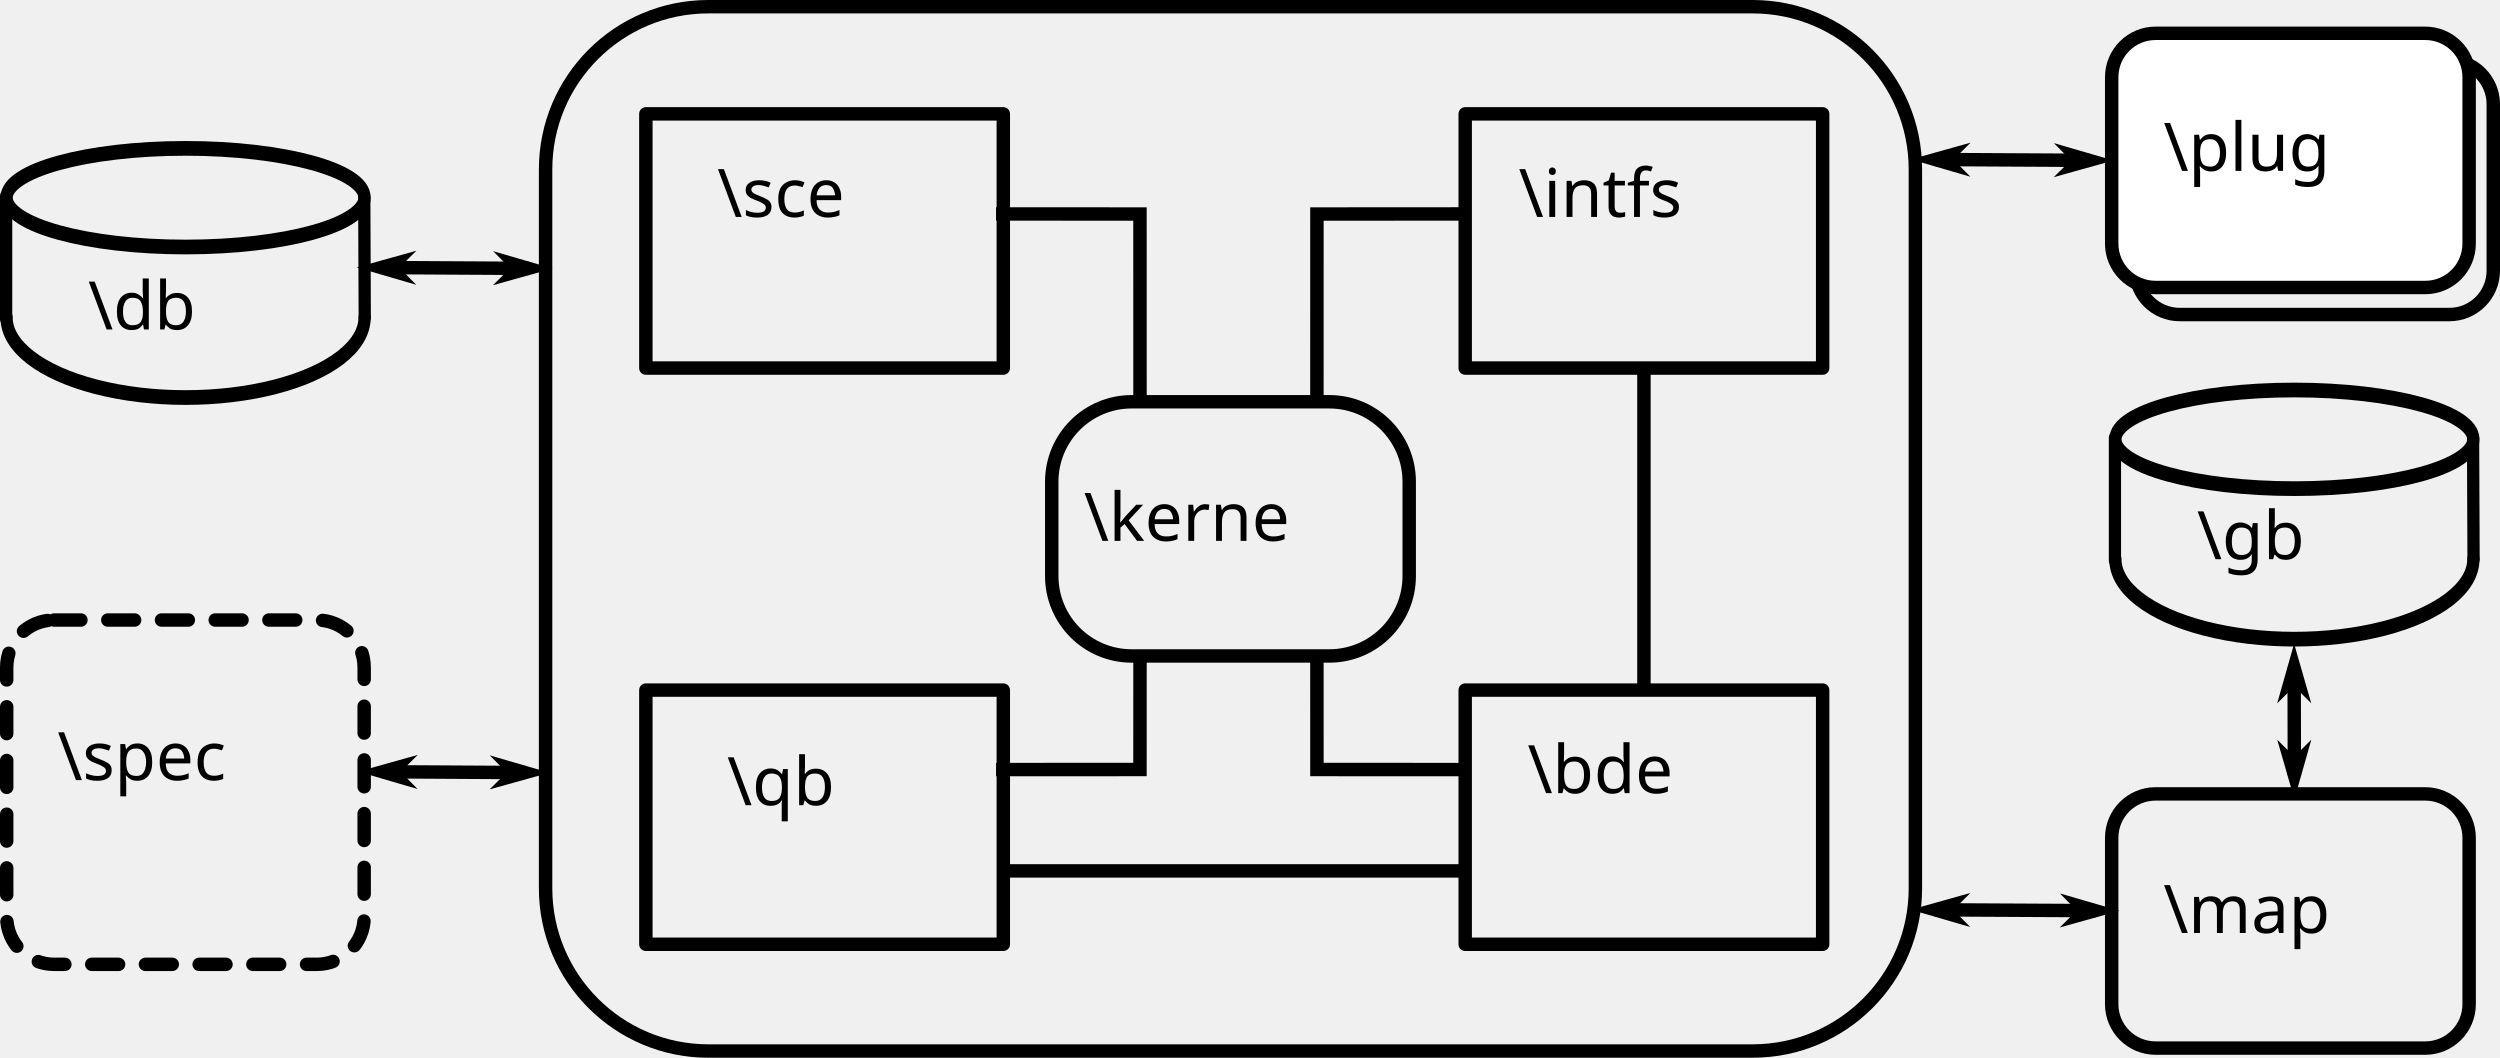
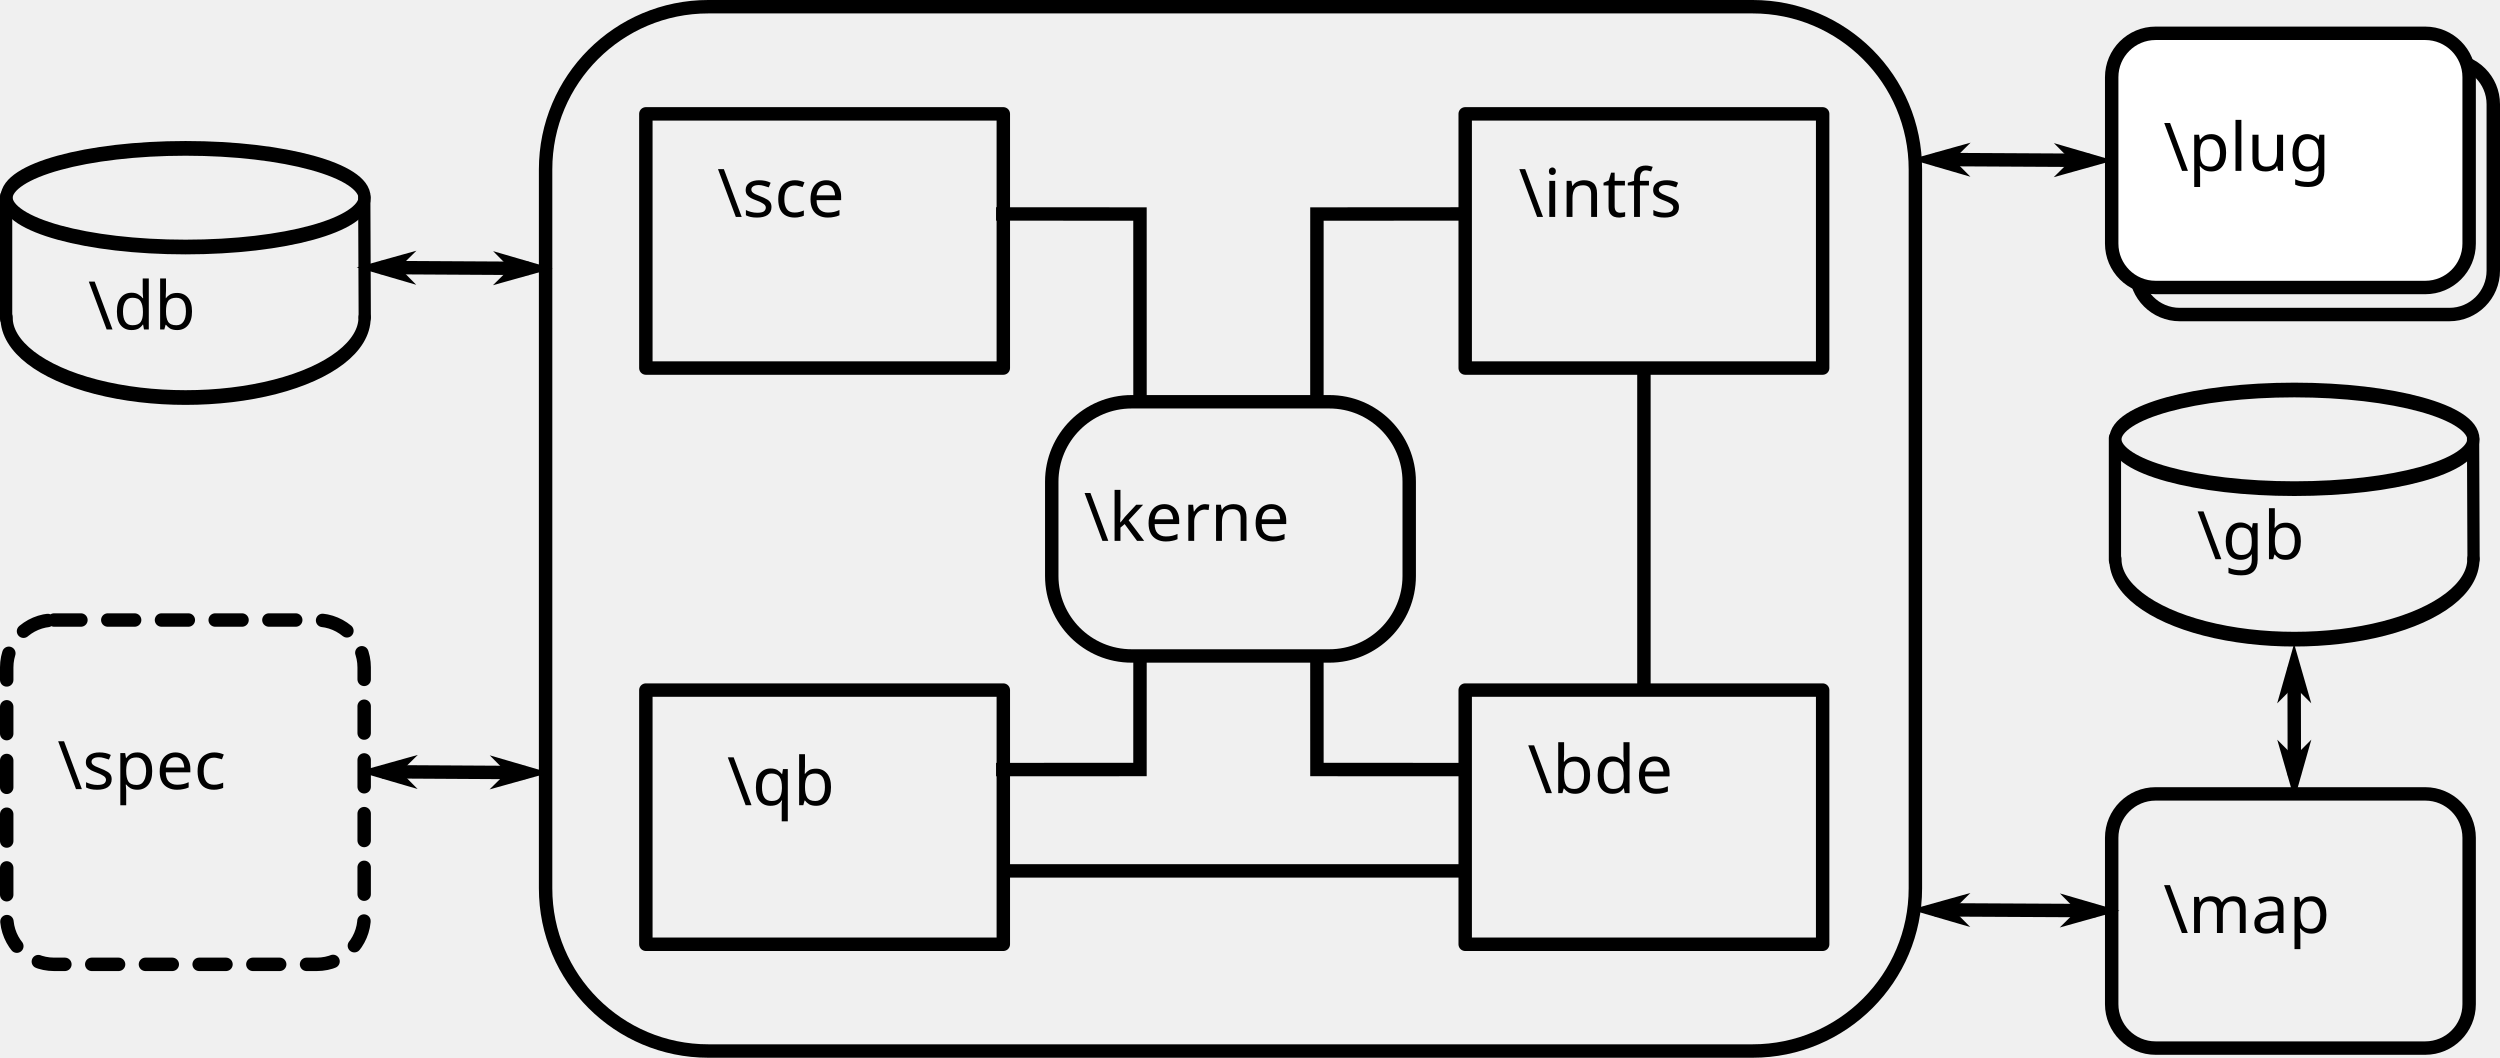
<svg xmlns="http://www.w3.org/2000/svg" width="52.551mm" height="22.234mm" viewBox="0 0 186.205 78.782" id="svg2" version="1.1">
  <defs id="defs4">
    <marker orient="auto" refY="0" refX="0" id="Arrow1Send" style="overflow:visible">
      <path id="path4288" d="M 0,0 5,-5 -12.5,0 5,5 0,0 Z" style="fill:#000000;fill-opacity:1;fill-rule:evenodd;stroke:#000000;stroke-width:1pt;stroke-opacity:1" transform="matrix(-0.2,0,0,-0.2,-1.2,0)" />
    </marker>
    <marker orient="auto" refY="0" refX="0" id="Arrow1Sstart" style="overflow:visible">
      <path id="path4285" d="M 0,0 5,-5 -12.5,0 5,5 0,0 Z" style="fill:#000000;fill-opacity:1;fill-rule:evenodd;stroke:#000000;stroke-width:1pt;stroke-opacity:1" transform="matrix(0.2,0,0,0.2,1.2,0)" />
    </marker>
    <marker style="overflow:visible" id="marker6521" refX="0" refY="0" orient="auto">
      <path transform="matrix(-0.2,0,0,-0.2,-1.2,0)" style="fill:#000000;fill-opacity:1;fill-rule:evenodd;stroke:#000000;stroke-width:1pt;stroke-opacity:1" d="M 0,0 5,-5 -12.5,0 5,5 0,0 Z" id="path6523" />
    </marker>
    <marker style="overflow:visible" id="marker6475" refX="0" refY="0" orient="auto">
      <path transform="matrix(0.2,0,0,0.2,1.2,0)" style="fill:#000000;fill-opacity:1;fill-rule:evenodd;stroke:#000000;stroke-width:1pt;stroke-opacity:1" d="M 0,0 5,-5 -12.5,0 5,5 0,0 Z" id="path6477" />
    </marker>
    <marker style="overflow:visible" id="marker5638" refX="0" refY="0" orient="auto">
      <path transform="matrix(-0.2,0,0,-0.2,-1.2,0)" style="fill:#000000;fill-opacity:1;fill-rule:evenodd;stroke:#000000;stroke-width:1pt;stroke-opacity:1" d="M 0,0 5,-5 -12.5,0 5,5 0,0 Z" id="path5640" />
    </marker>
    <marker style="overflow:visible" id="marker5096" refX="0" refY="0" orient="auto">
      <path transform="matrix(0.2,0,0,0.2,1.2,0)" style="fill:#000000;fill-opacity:1;fill-rule:evenodd;stroke:#000000;stroke-width:1pt;stroke-opacity:1" d="M 0,0 5,-5 -12.5,0 5,5 0,0 Z" id="path5098" />
    </marker>
    <marker orient="auto" refY="0" refX="0" id="Arrow1Lstart" style="overflow:visible">
      <path id="path4273" d="M 0,0 5,-5 -12.5,0 5,5 0,0 Z" style="fill:#000000;fill-opacity:1;fill-rule:evenodd;stroke:#000000;stroke-width:1pt;stroke-opacity:1" transform="matrix(0.8,0,0,0.8,10,0)" />
    </marker>
    <marker orient="auto" refY="0" refX="0" id="Arrow1Sstart-5" style="overflow:visible">
      <path id="path4285-6" d="M 0,0 5,-5 -12.5,0 5,5 0,0 Z" style="fill:#000000;fill-opacity:1;fill-rule:evenodd;stroke:#000000;stroke-width:1pt;stroke-opacity:1" transform="matrix(0.2,0,0,0.2,1.2,0)" />
    </marker>
    <marker orient="auto" refY="0" refX="0" id="Arrow1Send-3" style="overflow:visible">
      <path id="path4288-1" d="M 0,0 5,-5 -12.5,0 5,5 0,0 Z" style="fill:#000000;fill-opacity:1;fill-rule:evenodd;stroke:#000000;stroke-width:1pt;stroke-opacity:1" transform="matrix(-0.2,0,0,-0.2,-1.2,0)" />
    </marker>
    <marker orient="auto" refY="0" refX="0" id="Arrow1Sstart-3" style="overflow:visible">
      <path id="path4285-2" d="M 0,0 5,-5 -12.5,0 5,5 0,0 Z" style="fill:#000000;fill-opacity:1;fill-rule:evenodd;stroke:#000000;stroke-width:1pt;stroke-opacity:1" transform="matrix(0.2,0,0,0.2,1.2,0)" />
    </marker>
    <marker orient="auto" refY="0" refX="0" id="Arrow1Send-7" style="overflow:visible">
      <path id="path4288-2" d="M 0,0 5,-5 -12.5,0 5,5 0,0 Z" style="fill:#000000;fill-opacity:1;fill-rule:evenodd;stroke:#000000;stroke-width:1pt;stroke-opacity:1" transform="matrix(-0.2,0,0,-0.2,-1.2,0)" />
    </marker>
    <marker orient="auto" refY="0" refX="0" id="Arrow1Sstart-6" style="overflow:visible">
      <path id="path4285-8" d="M 0,0 5,-5 -12.5,0 5,5 0,0 Z" style="fill:#000000;fill-opacity:1;fill-rule:evenodd;stroke:#000000;stroke-width:1pt;stroke-opacity:1" transform="matrix(0.2,0,0,0.2,1.2,0)" />
    </marker>
    <marker orient="auto" refY="0" refX="0" id="Arrow1Send-8" style="overflow:visible">
      <path id="path4288-7" d="M 0,0 5,-5 -12.5,0 5,5 0,0 Z" style="fill:#000000;fill-opacity:1;fill-rule:evenodd;stroke:#000000;stroke-width:1pt;stroke-opacity:1" transform="matrix(-0.2,0,0,-0.2,-1.2,0)" />
    </marker>
    <marker orient="auto" refY="0" refX="0" id="Arrow1Sstart-9" style="overflow:visible">
      <path id="path4285-4" d="M 0,0 5,-5 -12.5,0 5,5 0,0 Z" style="fill:#000000;fill-opacity:1;fill-rule:evenodd;stroke:#000000;stroke-width:1pt;stroke-opacity:1" transform="matrix(0.2,0,0,0.2,1.2,0)" />
    </marker>
    <marker orient="auto" refY="0" refX="0" id="Arrow1Send-87" style="overflow:visible">
      <path id="path4288-8" d="M 0,0 5,-5 -12.5,0 5,5 0,0 Z" style="fill:#000000;fill-opacity:1;fill-rule:evenodd;stroke:#000000;stroke-width:1pt;stroke-opacity:1" transform="matrix(-0.2,0,0,-0.2,-1.2,0)" />
    </marker>
  </defs>
  <g id="layer1" transform="translate(-23.00314,-578.3532)">
    <rect style="fill:none;fill-opacity:1;stroke:#000000;stroke-width:1;stroke-linecap:round;stroke-linejoin:round;stroke-miterlimit:4;stroke-dasharray:none;stroke-dashoffset:1.5;stroke-opacity:1" id="rect3336-9" width="102.025" height="77.782" x="63.64" y="578.853" ry="12.122" />
    <g id="g4261" transform="matrix(1.200973,0,0,1.441286,-60.32054,-267.3627)">
      <ellipse ry="2.549" rx="11.101" cy="596.995" cx="80.889" id="path4251" style="fill:none;fill-opacity:1;stroke:#000000;stroke-width:0.76;stroke-linecap:round;stroke-linejoin:round;stroke-miterlimit:4;stroke-dasharray:none;stroke-dashoffset:1.5;stroke-opacity:1" />
      <path d="m 91.991,603.192 a 11.101,4.131 0 0 1 -5.551,3.577 11.101,4.131 0 0 1 -11.101,0 11.101,4.131 0 0 1 -5.551,-3.577" style="fill:none;fill-opacity:1;stroke:#000000;stroke-width:0.76;stroke-linecap:round;stroke-linejoin:round;stroke-miterlimit:4;stroke-dasharray:none;stroke-dashoffset:1.5;stroke-opacity:1" id="ellipse4253" />
      <path id="path4255" d="m 69.76,596.936 0,6.298" style="fill:none;fill-opacity:1;stroke:#000000;stroke-width:0.76;stroke-linecap:round;stroke-linejoin:round;stroke-miterlimit:4;stroke-dasharray:none;stroke-dashoffset:1.5;stroke-opacity:1" />
      <path id="path4257" d="m 91.971,596.966 0.03,6.207" style="fill:none;fill-opacity:1;stroke:#000000;stroke-width:0.76;stroke-linecap:round;stroke-linejoin:round;stroke-miterlimit:4;stroke-dasharray:none;stroke-dashoffset:1.5;stroke-opacity:1" />
    </g>
    <rect style="fill:none;fill-opacity:1;stroke:#000000;stroke-width:1;stroke-linecap:round;stroke-linejoin:round;stroke-miterlimit:4;stroke-dasharray:2, 2;stroke-dashoffset:0;stroke-opacity:1" id="rect5065" width="26.624" height="25.645" x="23.503" y="624.534" ry="3.528" />
    <text xml:space="preserve" style="font-style:normal;font-weight:normal;font-size:5px;line-height:404%;font-family:Sans;letter-spacing:0px;word-spacing:0px;fill:#000000;fill-opacity:1;stroke:none;stroke-width:1px;stroke-linecap:butt;stroke-linejoin:miter;stroke-opacity:1" x="36.825" y="602.009" id="text7599">
      <tspan id="tspan7601" x="36.825" y="602.009" />
    </text>
    <text xml:space="preserve" style="font-style:normal;font-weight:normal;font-size:5px;line-height:404%;font-family:Sans;text-align:center;letter-spacing:0px;word-spacing:0px;text-anchor:middle;fill:#000000;fill-opacity:1;stroke:none;stroke-width:1px;stroke-linecap:butt;stroke-linejoin:miter;stroke-opacity:1" x="36.825" y="602.892" id="text7603">
      <tspan id="tspan7605" x="36.825" y="602.892">\db</tspan>
    </text>
-     <text xml:space="preserve" style="font-style:normal;font-weight:normal;font-size:5px;line-height:404%;font-family:Sans;text-align:center;letter-spacing:0px;word-spacing:0px;text-anchor:middle;fill:#000000;fill-opacity:1;stroke:none;stroke-width:1px;stroke-linecap:butt;stroke-linejoin:miter;stroke-opacity:1" x="36.815" y="636.462" id="text7607">
-       <tspan x="36.815" y="636.462" id="tspan7615">\spec</tspan>
+     <text xml:space="preserve" style="font-style:normal;font-weight:normal;font-size:5px;line-height:404%;font-family:Sans;text-align:center;letter-spacing:0px;word-spacing:0px;text-anchor:middle;fill:#000000;fill-opacity:1;stroke:none;stroke-width:1px;stroke-linecap:butt;stroke-linejoin:miter;stroke-opacity:1" x="36.815" y="637.131" id="text7607">
+       <tspan x="36.815" y="637.131" id="tspan7615">\spec</tspan>
    </text>
    <g id="g4261-4" transform="matrix(1.200973,0,0,1.441286,96.74764,-249.3656)">
      <ellipse ry="2.549" rx="11.101" cy="596.995" cx="80.889" id="path4251-5" style="fill:none;fill-opacity:1;stroke:#000000;stroke-width:0.76;stroke-linecap:round;stroke-linejoin:round;stroke-miterlimit:4;stroke-dasharray:none;stroke-dashoffset:1.5;stroke-opacity:1" />
      <path d="m 91.991,603.192 a 11.101,4.131 0 0 1 -5.551,3.577 11.101,4.131 0 0 1 -11.101,0 11.101,4.131 0 0 1 -5.551,-3.577" style="fill:none;fill-opacity:1;stroke:#000000;stroke-width:0.76;stroke-linecap:round;stroke-linejoin:round;stroke-miterlimit:4;stroke-dasharray:none;stroke-dashoffset:1.5;stroke-opacity:1" id="ellipse4253-3" />
      <path id="path4255-5" d="m 69.76,596.936 0,6.298" style="fill:none;fill-opacity:1;stroke:#000000;stroke-width:0.76;stroke-linecap:round;stroke-linejoin:round;stroke-miterlimit:4;stroke-dasharray:none;stroke-dashoffset:1.5;stroke-opacity:1" />
      <path id="path4257-2" d="m 91.971,596.966 0.03,6.207" style="fill:none;fill-opacity:1;stroke:#000000;stroke-width:0.76;stroke-linecap:round;stroke-linejoin:round;stroke-miterlimit:4;stroke-dasharray:none;stroke-dashoffset:1.5;stroke-opacity:1" />
    </g>
    <rect style="fill:none;fill-opacity:1;stroke:#000000;stroke-width:1;stroke-linecap:round;stroke-linejoin:round;stroke-miterlimit:4;stroke-dasharray:none;stroke-dashoffset:0;stroke-opacity:1" id="rect7646" width="26.624" height="18.933" x="180.286" y="637.484" ry="3.27" />
    <rect style="fill:none;fill-opacity:1;stroke:#000000;stroke-width:1;stroke-linecap:round;stroke-linejoin:round;stroke-miterlimit:4;stroke-dasharray:none;stroke-dashoffset:0;stroke-opacity:1" id="rect7665-6" width="26.624" height="18.933" x="182.084" y="582.848" ry="3.27" />
    <path style="fill:none;fill-rule:evenodd;stroke:#000000;stroke-width:1px;stroke-linecap:butt;stroke-linejoin:miter;stroke-opacity:1;marker-start:url(#Arrow1Sstart);marker-end:url(#Arrow1Send)" d="m 193.891,636.103 -0.015,-8.02" id="path8005" />
    <path style="fill:none;fill-rule:evenodd;stroke:#000000;stroke-width:1px;stroke-linecap:butt;stroke-linejoin:miter;stroke-opacity:1;marker-start:url(#Arrow1Sstart-5);marker-end:url(#Arrow1Send-3)" d="m 167.101,646.117 11.979,0.063" id="path8005-8" />
    <path style="fill:none;fill-rule:evenodd;stroke:#000000;stroke-width:1px;stroke-linecap:butt;stroke-linejoin:miter;stroke-opacity:1;marker-start:url(#Arrow1Sstart-3);marker-end:url(#Arrow1Send-7)" d="m 51.456,635.834 10.675,0.063" id="path8005-9" />
    <path style="fill:none;fill-rule:evenodd;stroke:#000000;stroke-width:1px;stroke-linecap:butt;stroke-linejoin:miter;stroke-opacity:1;marker-start:url(#Arrow1Sstart-6);marker-end:url(#Arrow1Send-8)" d="m 51.355,598.28 11.027,0.063" id="path8005-0" />
    <path style="fill:none;fill-rule:evenodd;stroke:#000000;stroke-width:1px;stroke-linecap:butt;stroke-linejoin:miter;stroke-opacity:1;marker-start:url(#Arrow1Sstart-9);marker-end:url(#Arrow1Send-87)" d="m 167.113,590.233 11.52,0.063" id="path8005-3" />
    <rect style="fill:none;fill-opacity:1;stroke:#000000;stroke-width:1;stroke-linecap:round;stroke-linejoin:round;stroke-miterlimit:4;stroke-dasharray:none;stroke-dashoffset:0;stroke-opacity:1" id="rect7646-33" width="26.624" height="18.933" x="101.34" y="608.278" ry="5.953" />
    <text xml:space="preserve" style="font-style:normal;font-weight:normal;font-size:5px;line-height:404%;font-family:Sans;text-align:center;letter-spacing:0px;word-spacing:0px;text-anchor:middle;fill:#000000;fill-opacity:1;stroke:none;stroke-width:1px;stroke-linecap:butt;stroke-linejoin:miter;stroke-opacity:1" x="114.652" y="618.638" id="text11241">
      <tspan id="tspan11243" x="114.652" y="618.638">\kerne</tspan>
    </text>
    <rect style="fill:none;fill-opacity:1;stroke:#000000;stroke-width:1;stroke-linecap:round;stroke-linejoin:round;stroke-miterlimit:4;stroke-dasharray:none;stroke-dashoffset:0;stroke-opacity:1" id="rect7646-33-5" width="26.624" height="18.933" x="132.134" y="586.834" ry="0" />
    <rect style="fill:none;fill-opacity:1;stroke:#000000;stroke-width:1;stroke-linecap:round;stroke-linejoin:round;stroke-miterlimit:4;stroke-dasharray:none;stroke-dashoffset:0;stroke-opacity:1" id="rect7646-33-5-6" width="26.624" height="18.933" x="132.134" y="629.752" ry="0" />
    <rect style="fill:none;fill-opacity:1;stroke:#000000;stroke-width:1;stroke-linecap:round;stroke-linejoin:round;stroke-miterlimit:4;stroke-dasharray:none;stroke-dashoffset:0;stroke-opacity:1" id="rect7646-33-5-2" width="26.624" height="18.933" x="71.108" y="586.834" ry="0" />
    <rect style="fill:none;fill-opacity:1;stroke:#000000;stroke-width:1;stroke-linecap:round;stroke-linejoin:round;stroke-miterlimit:4;stroke-dasharray:none;stroke-dashoffset:0;stroke-opacity:1" id="rect7646-33-5-6-1" width="26.624" height="18.933" x="71.108" y="629.752" ry="0" />
    <path style="fill:none;fill-rule:evenodd;stroke:#000000;stroke-width:1px;stroke-linecap:butt;stroke-linejoin:miter;stroke-opacity:1" d="m 145.446,605.465 0,24.142" id="path11293" />
    <path style="fill:none;fill-rule:evenodd;stroke:#000000;stroke-width:1px;stroke-linecap:butt;stroke-linejoin:miter;stroke-opacity:1" d="m 97.832,643.219 33.977,0" id="path11295" />
    <path style="fill:none;fill-rule:evenodd;stroke:#000000;stroke-width:1px;stroke-linecap:butt;stroke-linejoin:miter;stroke-opacity:1" d="m 131.81,594.288 -10.719,0.007 -0.002,13.741" id="path11299" />
    <path style="fill:none;fill-rule:evenodd;stroke:#000000;stroke-width:1px;stroke-linecap:butt;stroke-linejoin:miter;stroke-opacity:1" d="m 131.81,635.672 -10.719,-0.004 -0.002,-8.714" id="path11299-2" />
    <path style="fill:none;fill-rule:evenodd;stroke:#000000;stroke-width:1px;stroke-linecap:butt;stroke-linejoin:miter;stroke-opacity:1" d="m 97.192,594.288 10.719,0.007 0.002,13.741" id="path11299-6" />
    <path style="fill:none;fill-rule:evenodd;stroke:#000000;stroke-width:1px;stroke-linecap:butt;stroke-linejoin:miter;stroke-opacity:1" d="m 97.192,635.672 10.719,-0.004 0.002,-8.714" id="path11299-2-5" />
    <text xml:space="preserve" style="font-style:normal;font-weight:normal;font-size:5px;line-height:404%;font-family:Sans;text-align:center;letter-spacing:0px;word-spacing:0px;text-anchor:middle;fill:#000000;fill-opacity:1;stroke:none;stroke-width:1px;stroke-linecap:butt;stroke-linejoin:miter;stroke-opacity:1" x="84.42" y="594.512" id="text11346">
      <tspan id="tspan11348" x="84.42" y="594.512">\sce</tspan>
    </text>
    <text xml:space="preserve" style="font-style:normal;font-weight:normal;font-size:5px;line-height:404%;font-family:Sans;text-align:center;letter-spacing:0px;word-spacing:0px;text-anchor:middle;fill:#000000;fill-opacity:1;stroke:none;stroke-width:1px;stroke-linecap:butt;stroke-linejoin:miter;stroke-opacity:1" x="84.42" y="638.325" id="text11350">
      <tspan id="tspan11352" x="84.42" y="638.325">\qb</tspan>
    </text>
    <text xml:space="preserve" style="font-style:normal;font-weight:normal;font-size:5px;line-height:404%;font-family:Sans;text-align:center;letter-spacing:0px;word-spacing:0px;text-anchor:middle;fill:#000000;fill-opacity:1;stroke:none;stroke-width:1px;stroke-linecap:butt;stroke-linejoin:miter;stroke-opacity:1" x="145.446" y="594.512" id="text11354">
      <tspan id="tspan11356" x="145.446" y="594.512">\intfs</tspan>
    </text>
    <text xml:space="preserve" style="font-style:normal;font-weight:normal;font-size:5px;line-height:404%;font-family:Sans;text-align:center;letter-spacing:0px;word-spacing:0px;text-anchor:middle;fill:#000000;fill-opacity:1;stroke:none;stroke-width:1px;stroke-linecap:butt;stroke-linejoin:miter;stroke-opacity:1" x="145.446" y="637.431" id="text11358">
      <tspan id="tspan11360" x="145.446" y="637.431">\bde</tspan>
    </text>
    <text xml:space="preserve" style="font-style:normal;font-weight:normal;font-size:5px;line-height:404%;font-family:Sans;text-align:center;letter-spacing:0px;word-spacing:0px;text-anchor:middle;fill:#000000;fill-opacity:1;stroke:none;stroke-width:1px;stroke-linecap:butt;stroke-linejoin:miter;stroke-opacity:1" x="193.894" y="620.006" id="text11362">
      <tspan id="tspan11364" x="193.894" y="620.006">\gb</tspan>
    </text>
    <text xml:space="preserve" style="font-style:normal;font-weight:normal;font-size:5px;line-height:404%;font-family:Sans;text-align:center;letter-spacing:0px;word-spacing:0px;text-anchor:middle;fill:#000000;fill-opacity:1;stroke:none;stroke-width:1px;stroke-linecap:butt;stroke-linejoin:miter;stroke-opacity:1" x="193.598" y="647.844" id="text11366">
      <tspan id="tspan11368" x="193.598" y="647.844">\map</tspan>
    </text>
    <rect style="fill:#ffffff;fill-opacity:1;stroke:#000000;stroke-width:1;stroke-linecap:round;stroke-linejoin:round;stroke-miterlimit:4;stroke-dasharray:none;stroke-dashoffset:0;stroke-opacity:1" id="rect7665" width="26.624" height="18.933" x="180.286" y="580.834" ry="3.27" />
    <text xml:space="preserve" style="font-style:normal;font-weight:normal;font-size:5px;line-height:404%;font-family:Sans;text-align:center;letter-spacing:0px;word-spacing:0px;text-anchor:middle;fill:#000000;fill-opacity:1;stroke:none;stroke-width:1px;stroke-linecap:butt;stroke-linejoin:miter;stroke-opacity:1" x="193.598" y="591.078" id="text11370">
      <tspan id="tspan11372" x="193.598" y="591.078">\plug</tspan>
    </text>
  </g>
</svg>
